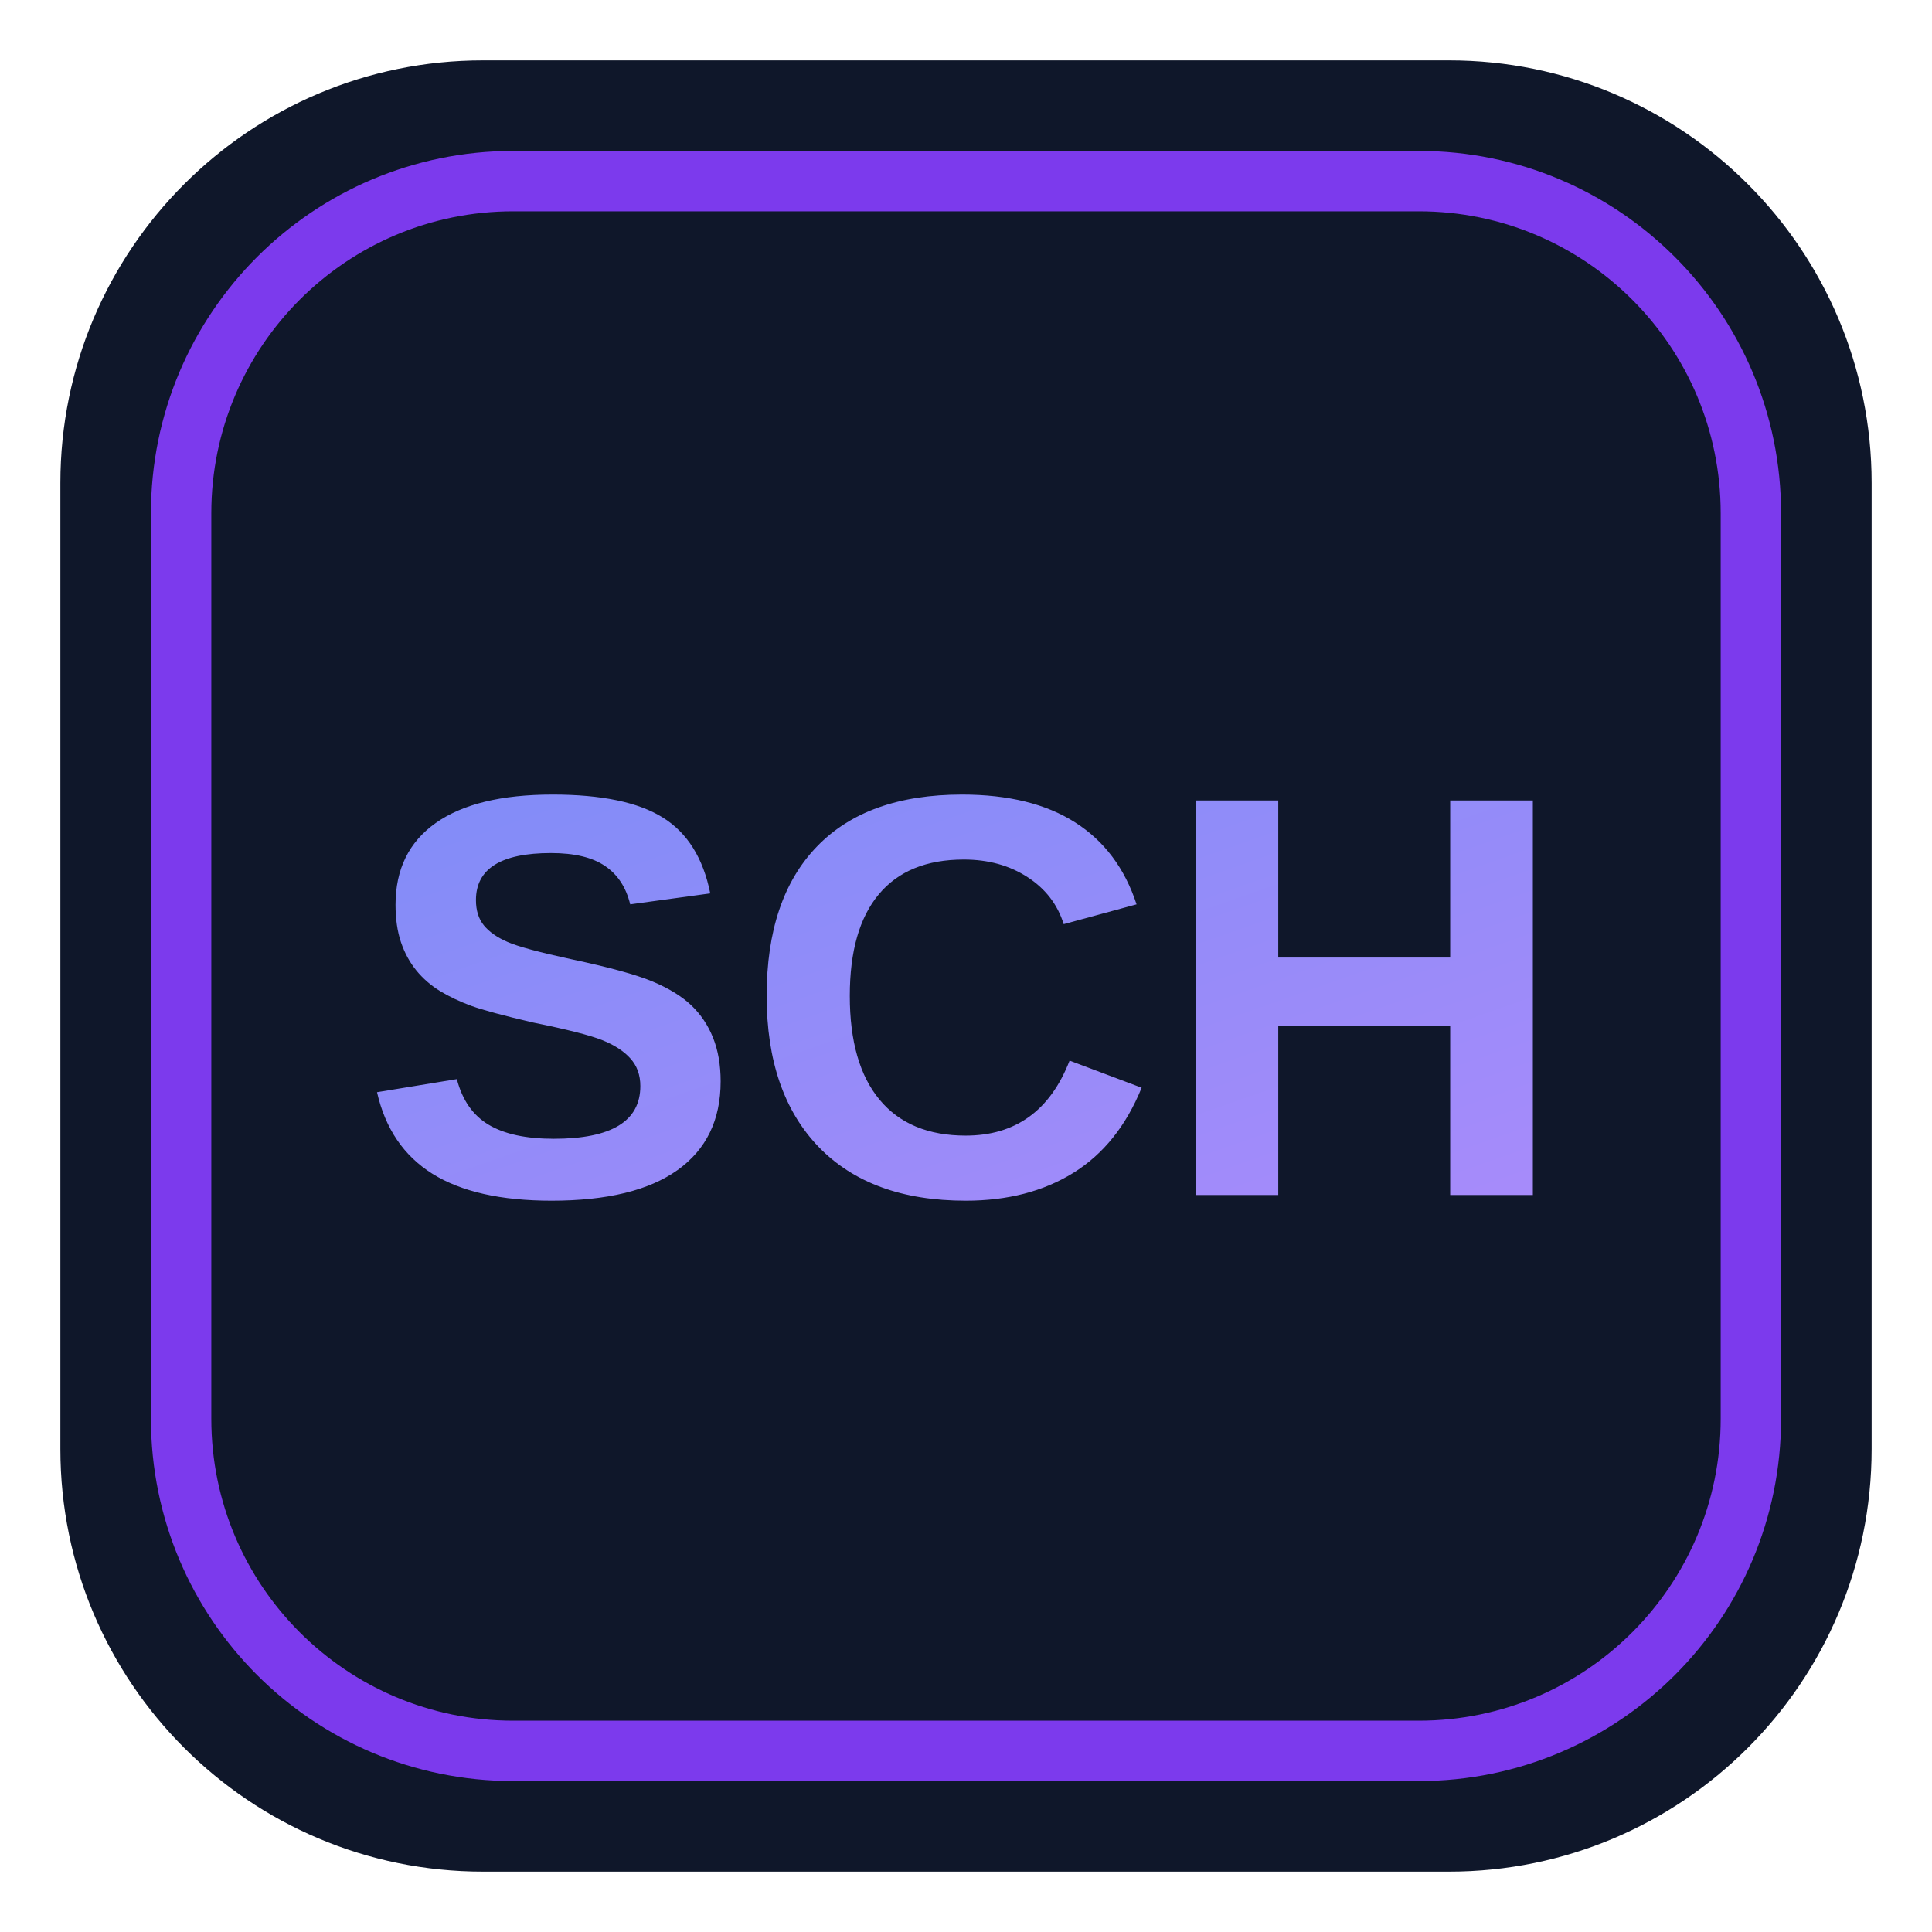
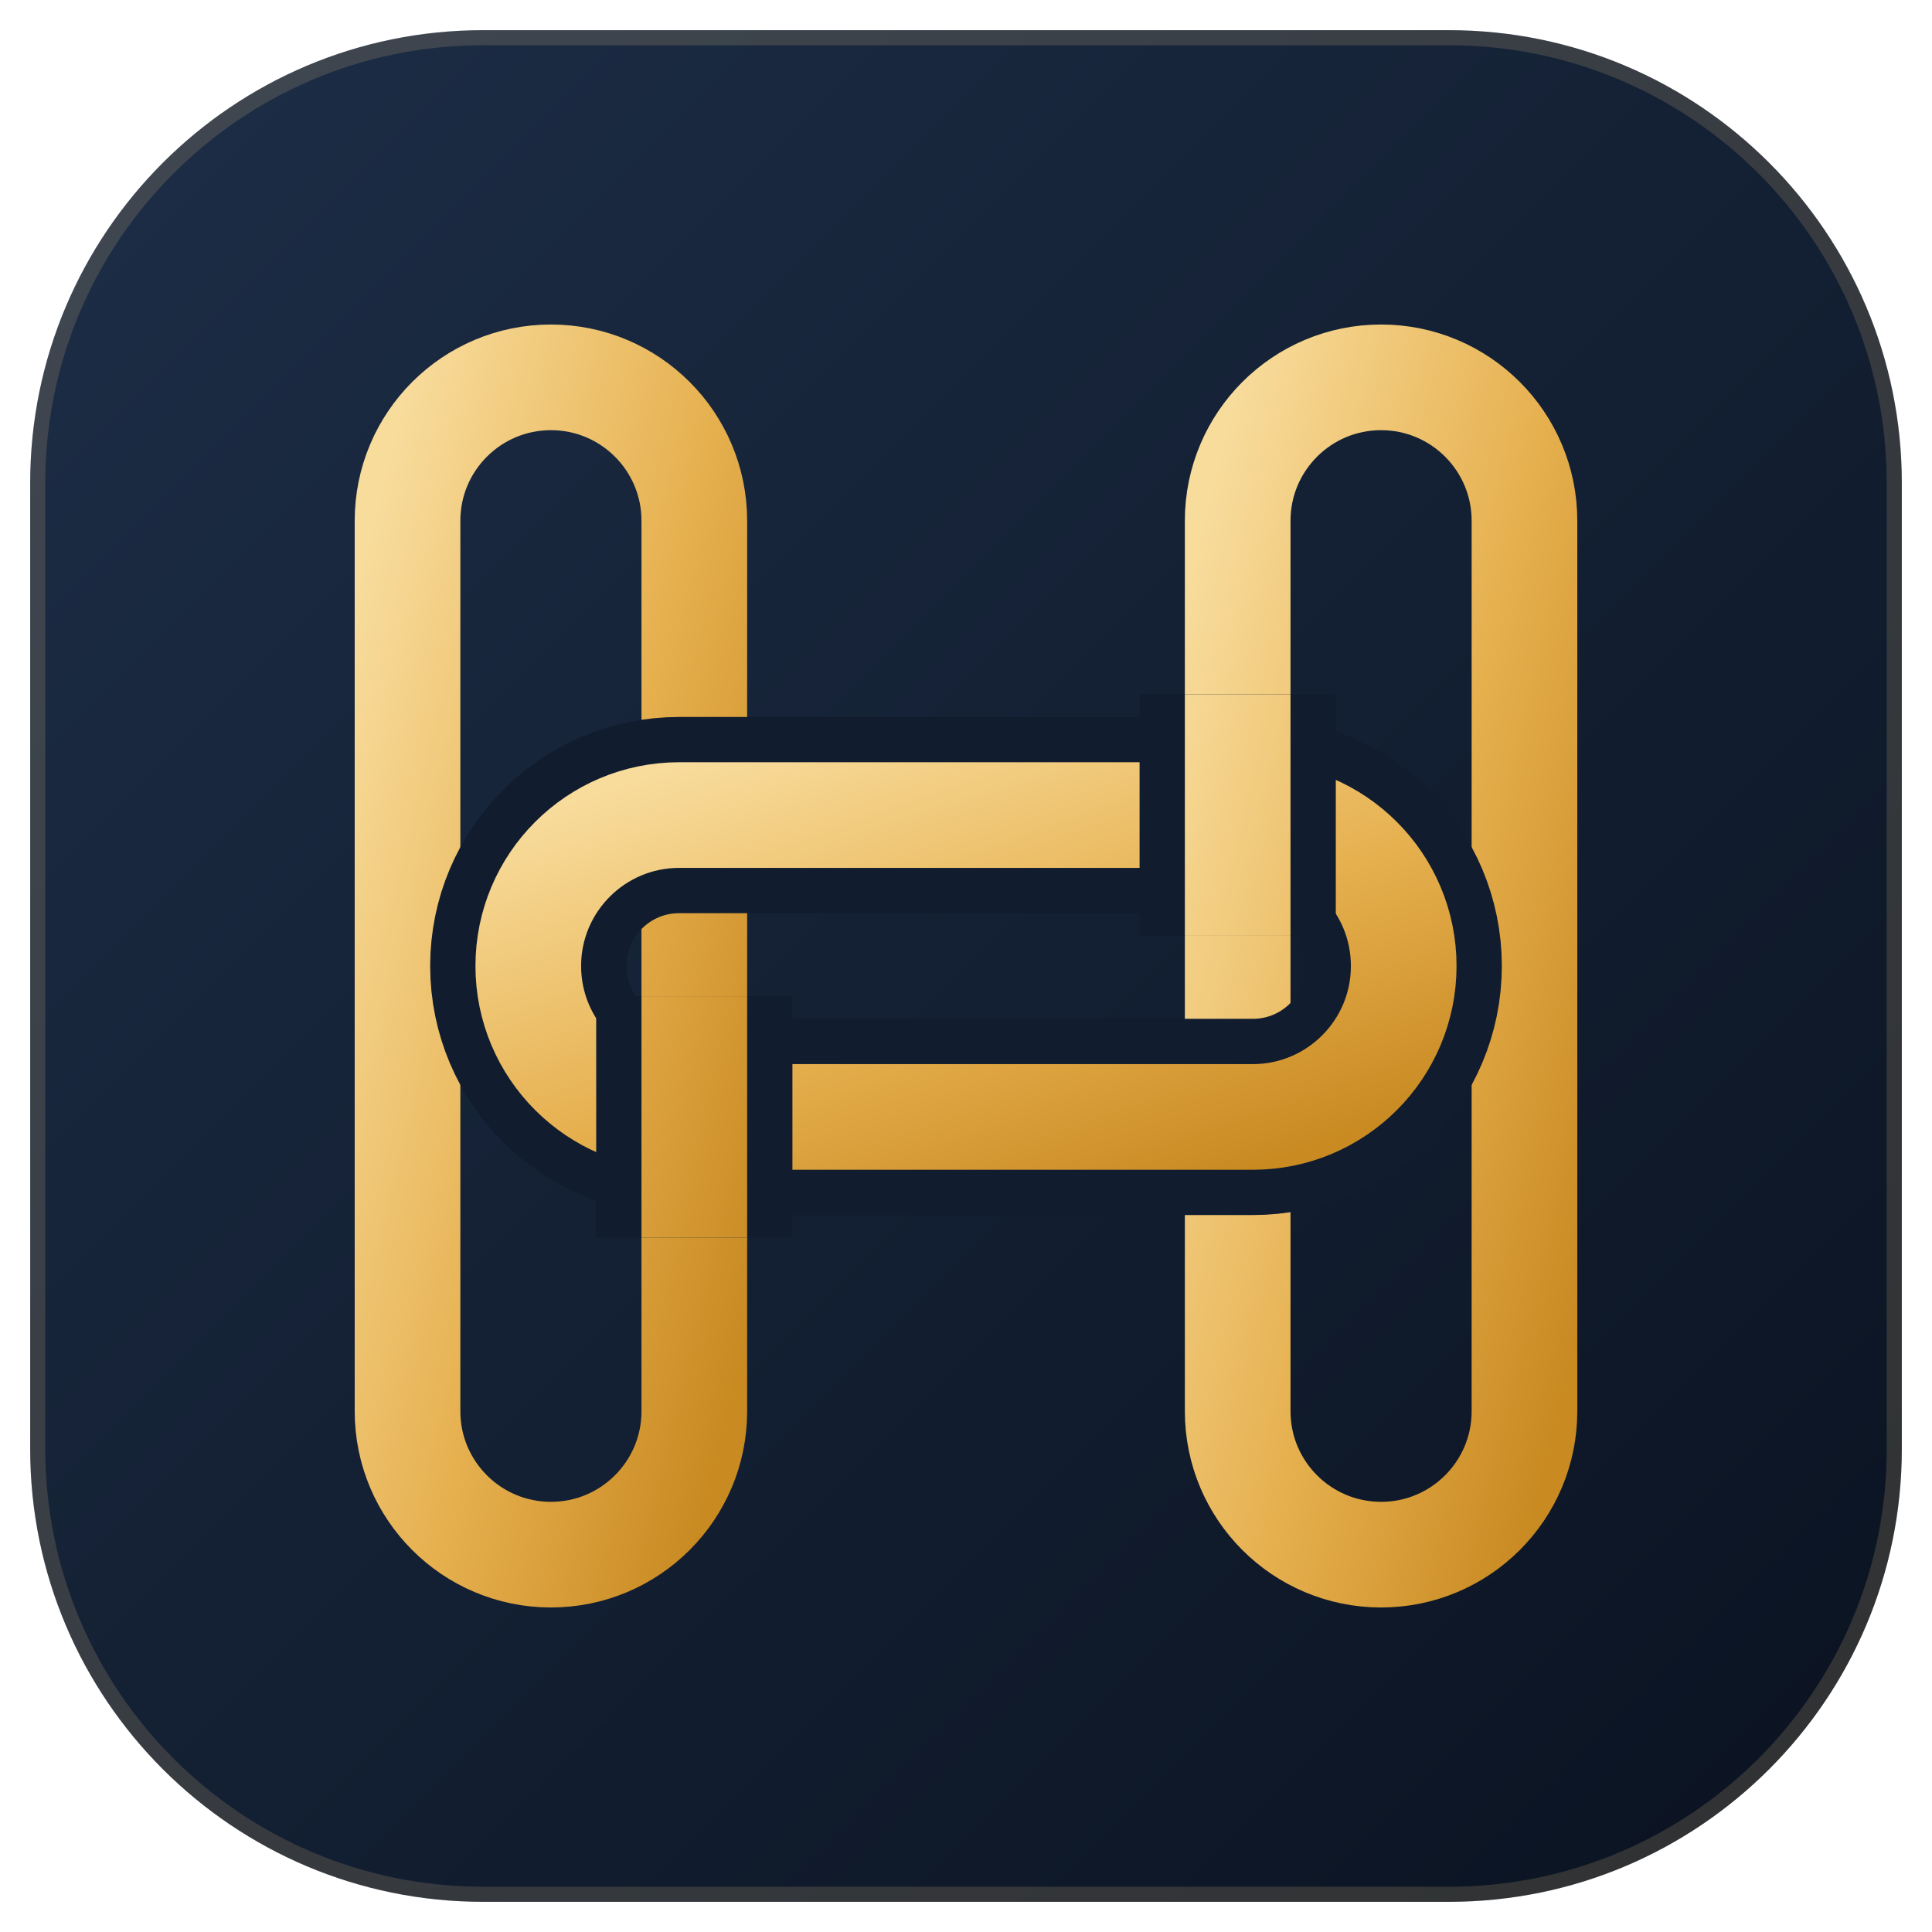
- <svg xmlns="http://www.w3.org/2000/svg" viewBox="0 0 256 256" width="256" height="256" role="img" aria-label="Supply Chain Hub">
+ <svg xmlns="http://www.w3.org/2000/svg" viewBox="0 0 128 128" width="256" height="256" role="img" aria-label="Supply Chain Hub">
  <defs>
-     <linearGradient id="schText" x1="0" y1="0" x2="1" y2="1">
-       <stop offset="0" stop-color="#818CF8" />
-       <stop offset="1" stop-color="#A78BFA" />
+     <linearGradient id="schTile" x1="0" y1="0" x2="1" y2="1">
+       <stop offset="0" stop-color="#1D2E47" />
+       <stop offset="1" stop-color="#0A1220" />
    </linearGradient>
+     <linearGradient id="schGold" x1="0" y1="0" x2="1" y2="1">
+       <stop offset="0" stop-color="#F8DC9C" />
+       <stop offset=".55" stop-color="#E6B04F" />
+       <stop offset="1" stop-color="#C98A22" />
+     </linearGradient>
+     <clipPath id="schOverLeft">
+       <rect x="38" y="66" width="16" height="16" />
+     </clipPath>
+     <clipPath id="schOverRight">
+       <rect x="74" y="46" width="16" height="16" />
+     </clipPath>
  </defs>
-   <rect x="8" y="8" width="240" height="240" rx="56" fill="#0F172A" />
-   <rect x="24" y="24" width="208" height="208" rx="44" fill="none" stroke="#7C3AED" stroke-width="8" />
-   <text x="128" y="132" text-anchor="middle" dominant-baseline="central" font-family="'Segoe UI', Arial, sans-serif" font-weight="700" font-size="76" fill="url(#schText)">SCH</text>
+   <rect x="2" y="2" width="124" height="124" rx="30" fill="url(#schTile)" />
+   <rect x="2.5" y="2.5" width="123" height="123" rx="29.5" fill="none" stroke="#F6D28B" stroke-opacity=".16" />
+   <g fill="none" stroke-width="7">
+     <rect x="27" y="25" width="19" height="78" rx="9.5" stroke="url(#schGold)" />
+     <rect x="82" y="25" width="19" height="78" rx="9.5" stroke="url(#schGold)" />
+     <rect x="35" y="54" width="58" height="20" rx="10" stroke="#111c2e" stroke-width="13" />
+     <rect x="35" y="54" width="58" height="20" rx="10" stroke="url(#schGold)" />
+     <g clip-path="url(#schOverLeft)">
+       <rect x="27" y="25" width="19" height="78" rx="9.5" stroke="#111c2e" stroke-width="13" />
+       <rect x="27" y="25" width="19" height="78" rx="9.5" stroke="url(#schGold)" />
+     </g>
+     <g clip-path="url(#schOverRight)">
+       <rect x="82" y="25" width="19" height="78" rx="9.5" stroke="#111c2e" stroke-width="13" />
+       <rect x="82" y="25" width="19" height="78" rx="9.5" stroke="url(#schGold)" />
+     </g>
+   </g>
</svg>
